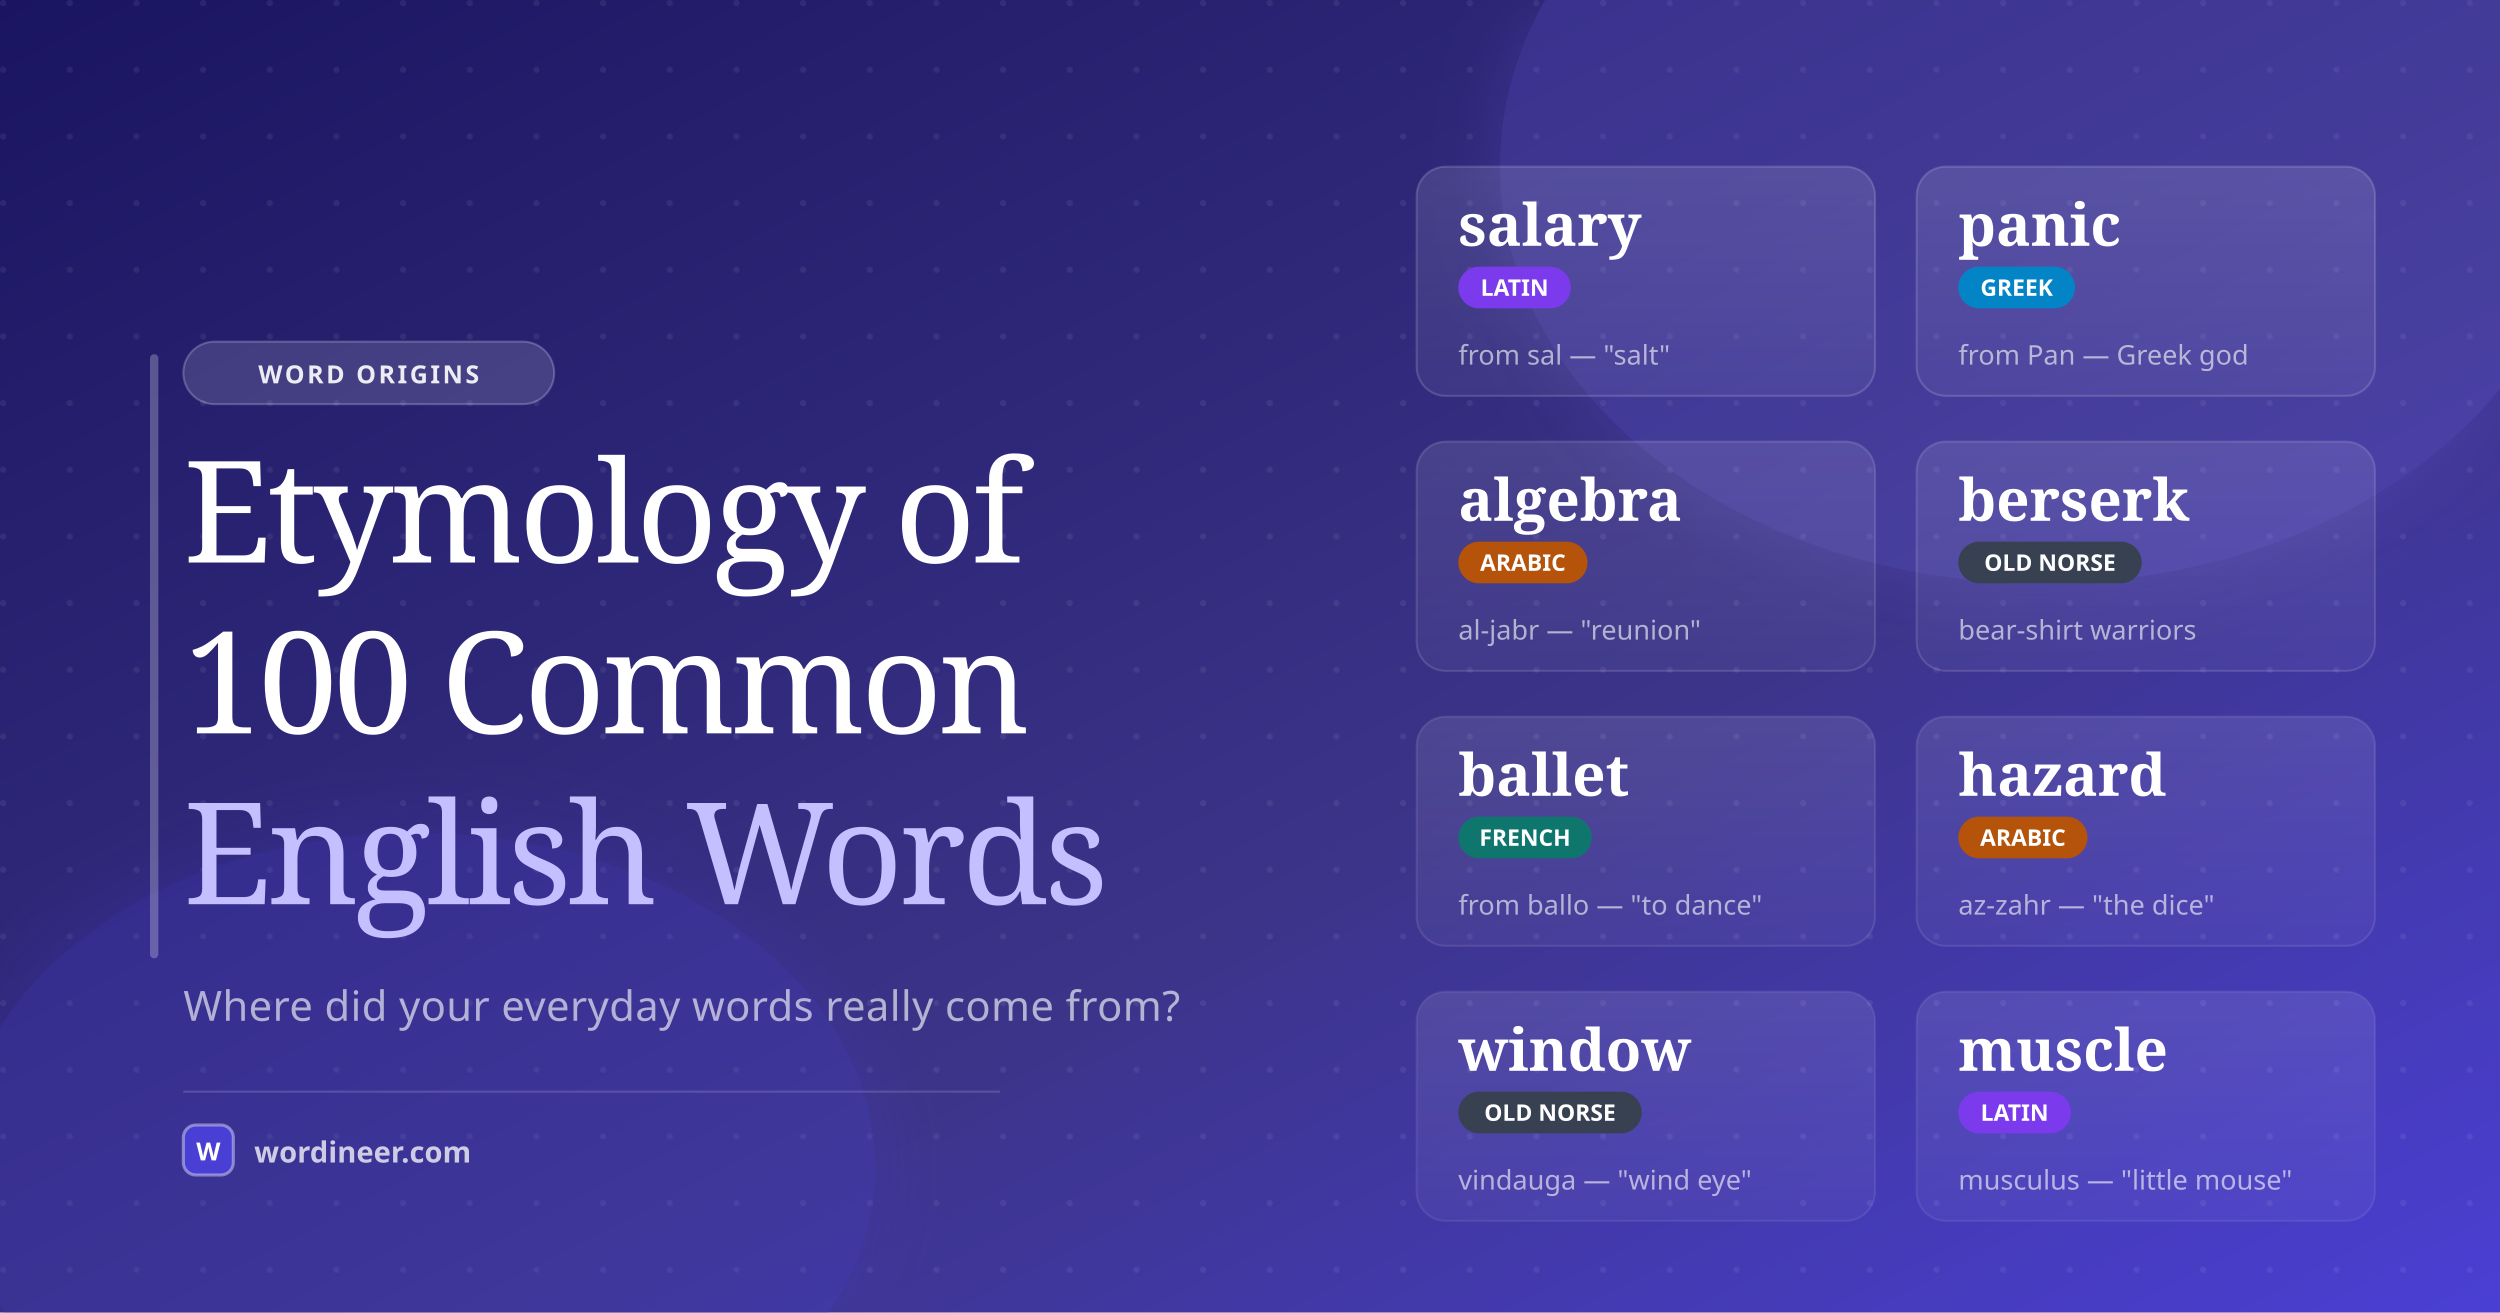
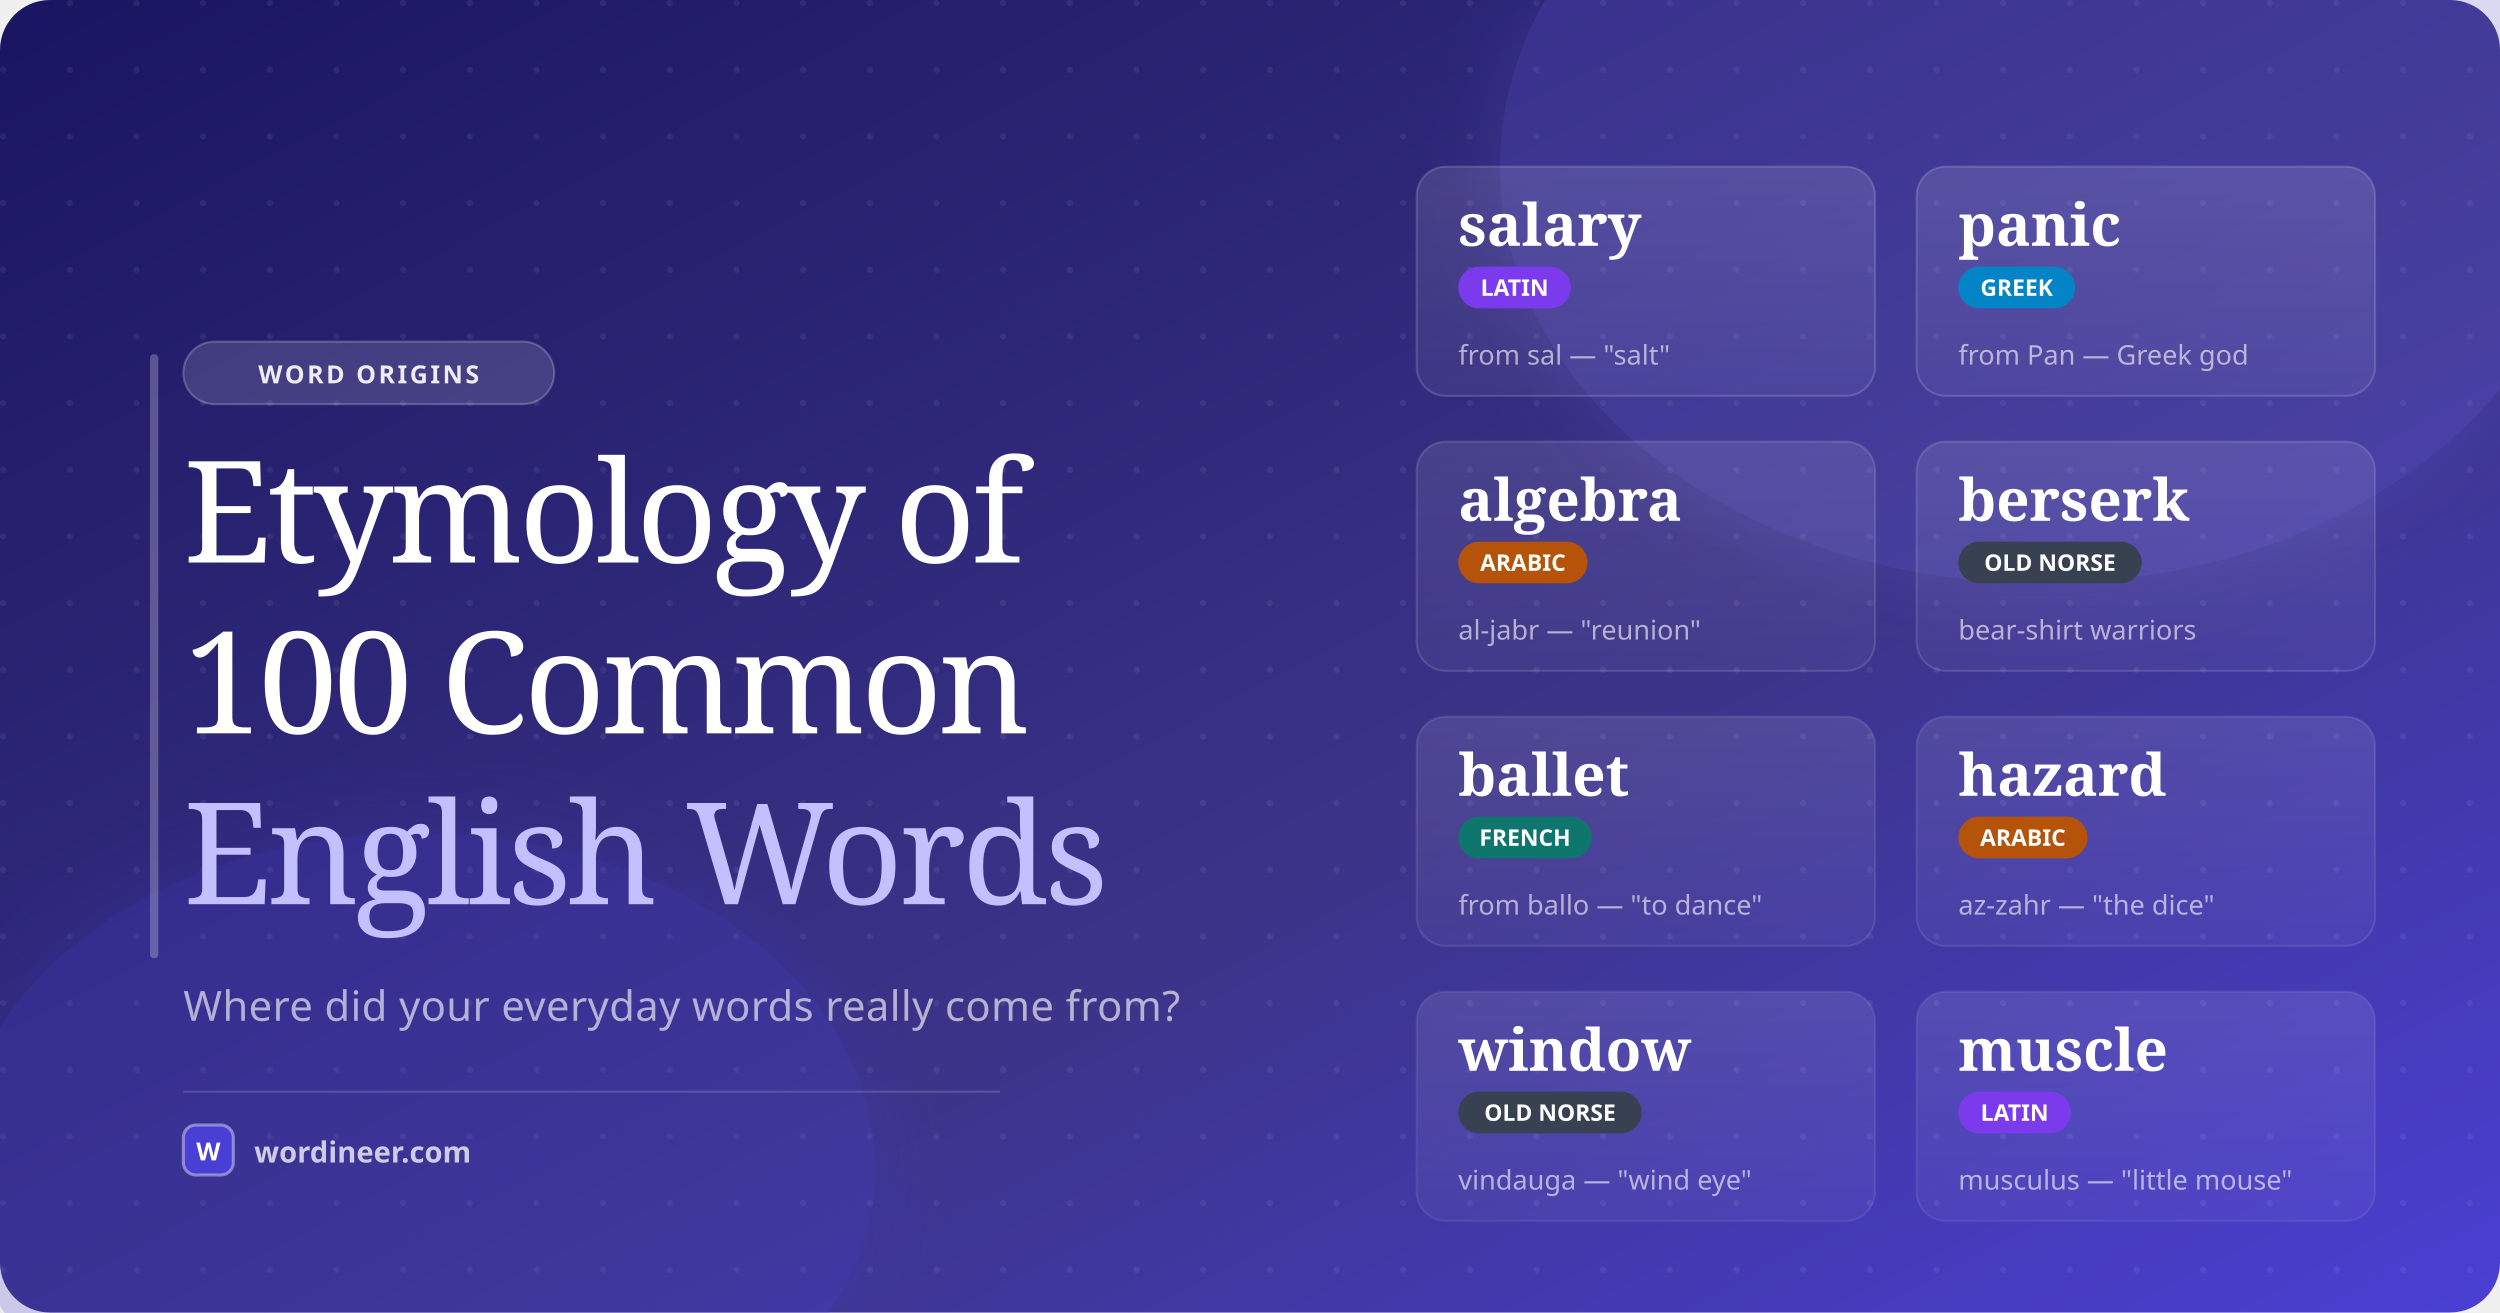
<svg xmlns="http://www.w3.org/2000/svg" width="1200" height="630" viewBox="0 0 1200 630">
  <defs>
    <linearGradient id="bg" x1="0" y1="0" x2="1" y2="1">
      <stop offset="0%" stop-color="#1a1560" />
      <stop offset="60%" stop-color="#3C3489" />
      <stop offset="100%" stop-color="#4A3FD4" />
    </linearGradient>
    <linearGradient id="card1" x1="0" y1="0" x2="0" y2="1">
      <stop offset="0%" stop-color="rgba(255,255,255,0.12)" />
      <stop offset="100%" stop-color="rgba(255,255,255,0.05)" />
    </linearGradient>
    <linearGradient id="card2" x1="0" y1="0" x2="0" y2="1">
      <stop offset="0%" stop-color="rgba(255,255,255,0.10)" />
      <stop offset="100%" stop-color="rgba(255,255,255,0.04)" />
    </linearGradient>
    <filter id="glow">
      <feGaussianBlur stdDeviation="18" result="blur" />
      <feComposite in="SourceGraphic" in2="blur" operator="over" />
    </filter>
    <pattern id="dots" x="0" y="0" width="32" height="32" patternUnits="userSpaceOnUse">
      <circle cx="1.5" cy="1.5" r="1.5" fill="rgba(255,255,255,0.07)" />
    </pattern>
  </defs>
-   <rect width="1200" height="630" fill="url(#bg)" />
-   <rect width="1200" height="630" fill="url(#dots)" />
+   <rect width="1200" height="630" rx="24" ry="24" fill="url(#bg)" />
+   <rect width="1200" height="630" rx="24" ry="24" fill="url(#dots)" />
  <ellipse cx="980" cy="80" rx="260" ry="200" fill="#7c6ff7" opacity="0.18" filter="url(#glow)" />
  <ellipse cx="200" cy="560" rx="220" ry="160" fill="#4A3FD4" opacity="0.22" filter="url(#glow)" />
  <rect x="72" y="170" width="4" height="290" rx="2" fill="rgba(255,255,255,0.25)" />
  <rect x="88" y="164" width="178" height="30" rx="15" fill="rgba(255,255,255,0.14)" stroke="rgba(255,255,255,0.22)" stroke-width="1" />
  <text x="177" y="184" font-family="DM Sans, system-ui, sans-serif" font-size="12" font-weight="700" fill="rgba(255,255,255,0.9)" text-anchor="middle" letter-spacing="1.2">WORD ORIGINS</text>
  <text x="88" y="270" font-family="Georgia, 'DM Serif Display', serif" font-size="68" font-weight="400" fill="#ffffff" letter-spacing="-2">Etymology of</text>
  <text x="88" y="352" font-family="Georgia, 'DM Serif Display', serif" font-size="68" font-weight="400" fill="#ffffff" letter-spacing="-2">100 Common</text>
  <text x="88" y="434" font-family="Georgia, 'DM Serif Display', serif" font-size="68" font-weight="400" fill="#c4bfff" letter-spacing="-2">English Words</text>
  <text x="88" y="490" font-family="DM Sans, system-ui, sans-serif" font-size="20" fill="rgba(255,255,255,0.62)" letter-spacing="0.2">Where did your everyday words really come from?</text>
  <line x1="88" y1="524" x2="480" y2="524" stroke="rgba(255,255,255,0.15)" stroke-width="1" />
  <rect x="88" y="540" width="24" height="24" rx="6" fill="#4A3FD4" stroke="rgba(255,255,255,0.4)" stroke-width="1.5" />
  <text x="100" y="557" font-family="DM Sans, system-ui, sans-serif" font-size="12" font-weight="800" fill="white" text-anchor="middle">W</text>
  <text x="122" y="558" font-family="DM Sans, system-ui, sans-serif" font-size="14" font-weight="600" fill="rgba(255,255,255,0.75)">wordineer.com</text>
  <rect x="680" y="80" width="220" height="110" rx="14" fill="url(#card1)" stroke="rgba(255,255,255,0.16)" stroke-width="1" />
  <text x="700" y="118" font-family="Georgia, serif" font-size="28" font-weight="700" fill="#ffffff">salary</text>
  <rect x="700" y="128" width="54" height="20" rx="10" fill="#7c3aed" />
  <text x="727" y="142" font-family="DM Sans, system-ui, sans-serif" font-size="11" font-weight="700" fill="white" text-anchor="middle">LATIN</text>
  <text x="700" y="175" font-family="DM Sans, system-ui, sans-serif" font-size="13" fill="rgba(255,255,255,0.60)">from sal — "salt"</text>
  <rect x="920" y="80" width="220" height="110" rx="14" fill="url(#card1)" stroke="rgba(255,255,255,0.16)" stroke-width="1" />
  <text x="940" y="118" font-family="Georgia, serif" font-size="28" font-weight="700" fill="#ffffff">panic</text>
  <rect x="940" y="128" width="56" height="20" rx="10" fill="#0284c7" />
  <text x="968" y="142" font-family="DM Sans, system-ui, sans-serif" font-size="11" font-weight="700" fill="white" text-anchor="middle">GREEK</text>
  <text x="940" y="175" font-family="DM Sans, system-ui, sans-serif" font-size="13" fill="rgba(255,255,255,0.60)">from Pan — Greek god</text>
  <rect x="680" y="212" width="220" height="110" rx="14" fill="url(#card2)" stroke="rgba(255,255,255,0.13)" stroke-width="1" />
  <text x="700" y="250" font-family="Georgia, serif" font-size="28" font-weight="700" fill="#ffffff">algebra</text>
  <rect x="700" y="260" width="62" height="20" rx="10" fill="#b45309" />
  <text x="731" y="274" font-family="DM Sans, system-ui, sans-serif" font-size="11" font-weight="700" fill="white" text-anchor="middle">ARABIC</text>
  <text x="700" y="307" font-family="DM Sans, system-ui, sans-serif" font-size="13" fill="rgba(255,255,255,0.60)">al-jabr — "reunion"</text>
  <rect x="920" y="212" width="220" height="110" rx="14" fill="url(#card2)" stroke="rgba(255,255,255,0.13)" stroke-width="1" />
  <text x="940" y="250" font-family="Georgia, serif" font-size="28" font-weight="700" fill="#ffffff">berserk</text>
  <rect x="940" y="260" width="88" height="20" rx="10" fill="#374151" />
  <text x="984" y="274" font-family="DM Sans, system-ui, sans-serif" font-size="11" font-weight="700" fill="white" text-anchor="middle">OLD NORSE</text>
  <text x="940" y="307" font-family="DM Sans, system-ui, sans-serif" font-size="13" fill="rgba(255,255,255,0.60)">bear-shirt warriors</text>
  <rect x="680" y="344" width="220" height="110" rx="14" fill="url(#card2)" stroke="rgba(255,255,255,0.10)" stroke-width="1" />
  <text x="700" y="382" font-family="Georgia, serif" font-size="28" font-weight="700" fill="#ffffff">ballet</text>
  <rect x="700" y="392" width="64" height="20" rx="10" fill="#0f766e" />
  <text x="732" y="406" font-family="DM Sans, system-ui, sans-serif" font-size="11" font-weight="700" fill="white" text-anchor="middle">FRENCH</text>
  <text x="700" y="439" font-family="DM Sans, system-ui, sans-serif" font-size="13" fill="rgba(255,255,255,0.60)">from ballo — "to dance"</text>
  <rect x="920" y="344" width="220" height="110" rx="14" fill="url(#card2)" stroke="rgba(255,255,255,0.10)" stroke-width="1" />
  <text x="940" y="382" font-family="Georgia, serif" font-size="28" font-weight="700" fill="#ffffff">hazard</text>
  <rect x="940" y="392" width="62" height="20" rx="10" fill="#b45309" />
  <text x="971" y="406" font-family="DM Sans, system-ui, sans-serif" font-size="11" font-weight="700" fill="white" text-anchor="middle">ARABIC</text>
  <text x="940" y="439" font-family="DM Sans, system-ui, sans-serif" font-size="13" fill="rgba(255,255,255,0.60)">az-zahr — "the dice"</text>
  <rect x="680" y="476" width="220" height="110" rx="14" fill="url(#card2)" stroke="rgba(255,255,255,0.08)" stroke-width="1" />
  <text x="700" y="514" font-family="Georgia, serif" font-size="28" font-weight="700" fill="#ffffff">window</text>
  <rect x="700" y="524" width="88" height="20" rx="10" fill="#374151" />
  <text x="744" y="538" font-family="DM Sans, system-ui, sans-serif" font-size="11" font-weight="700" fill="white" text-anchor="middle">OLD NORSE</text>
  <text x="700" y="571" font-family="DM Sans, system-ui, sans-serif" font-size="13" fill="rgba(255,255,255,0.60)">vindauga — "wind eye"</text>
  <rect x="920" y="476" width="220" height="110" rx="14" fill="url(#card2)" stroke="rgba(255,255,255,0.08)" stroke-width="1" />
  <text x="940" y="514" font-family="Georgia, serif" font-size="28" font-weight="700" fill="#ffffff">muscle</text>
  <rect x="940" y="524" width="54" height="20" rx="10" fill="#7c3aed" />
  <text x="967" y="538" font-family="DM Sans, system-ui, sans-serif" font-size="11" font-weight="700" fill="white" text-anchor="middle">LATIN</text>
  <text x="940" y="571" font-family="DM Sans, system-ui, sans-serif" font-size="13" fill="rgba(255,255,255,0.60)">musculus — "little mouse"</text>
</svg>
